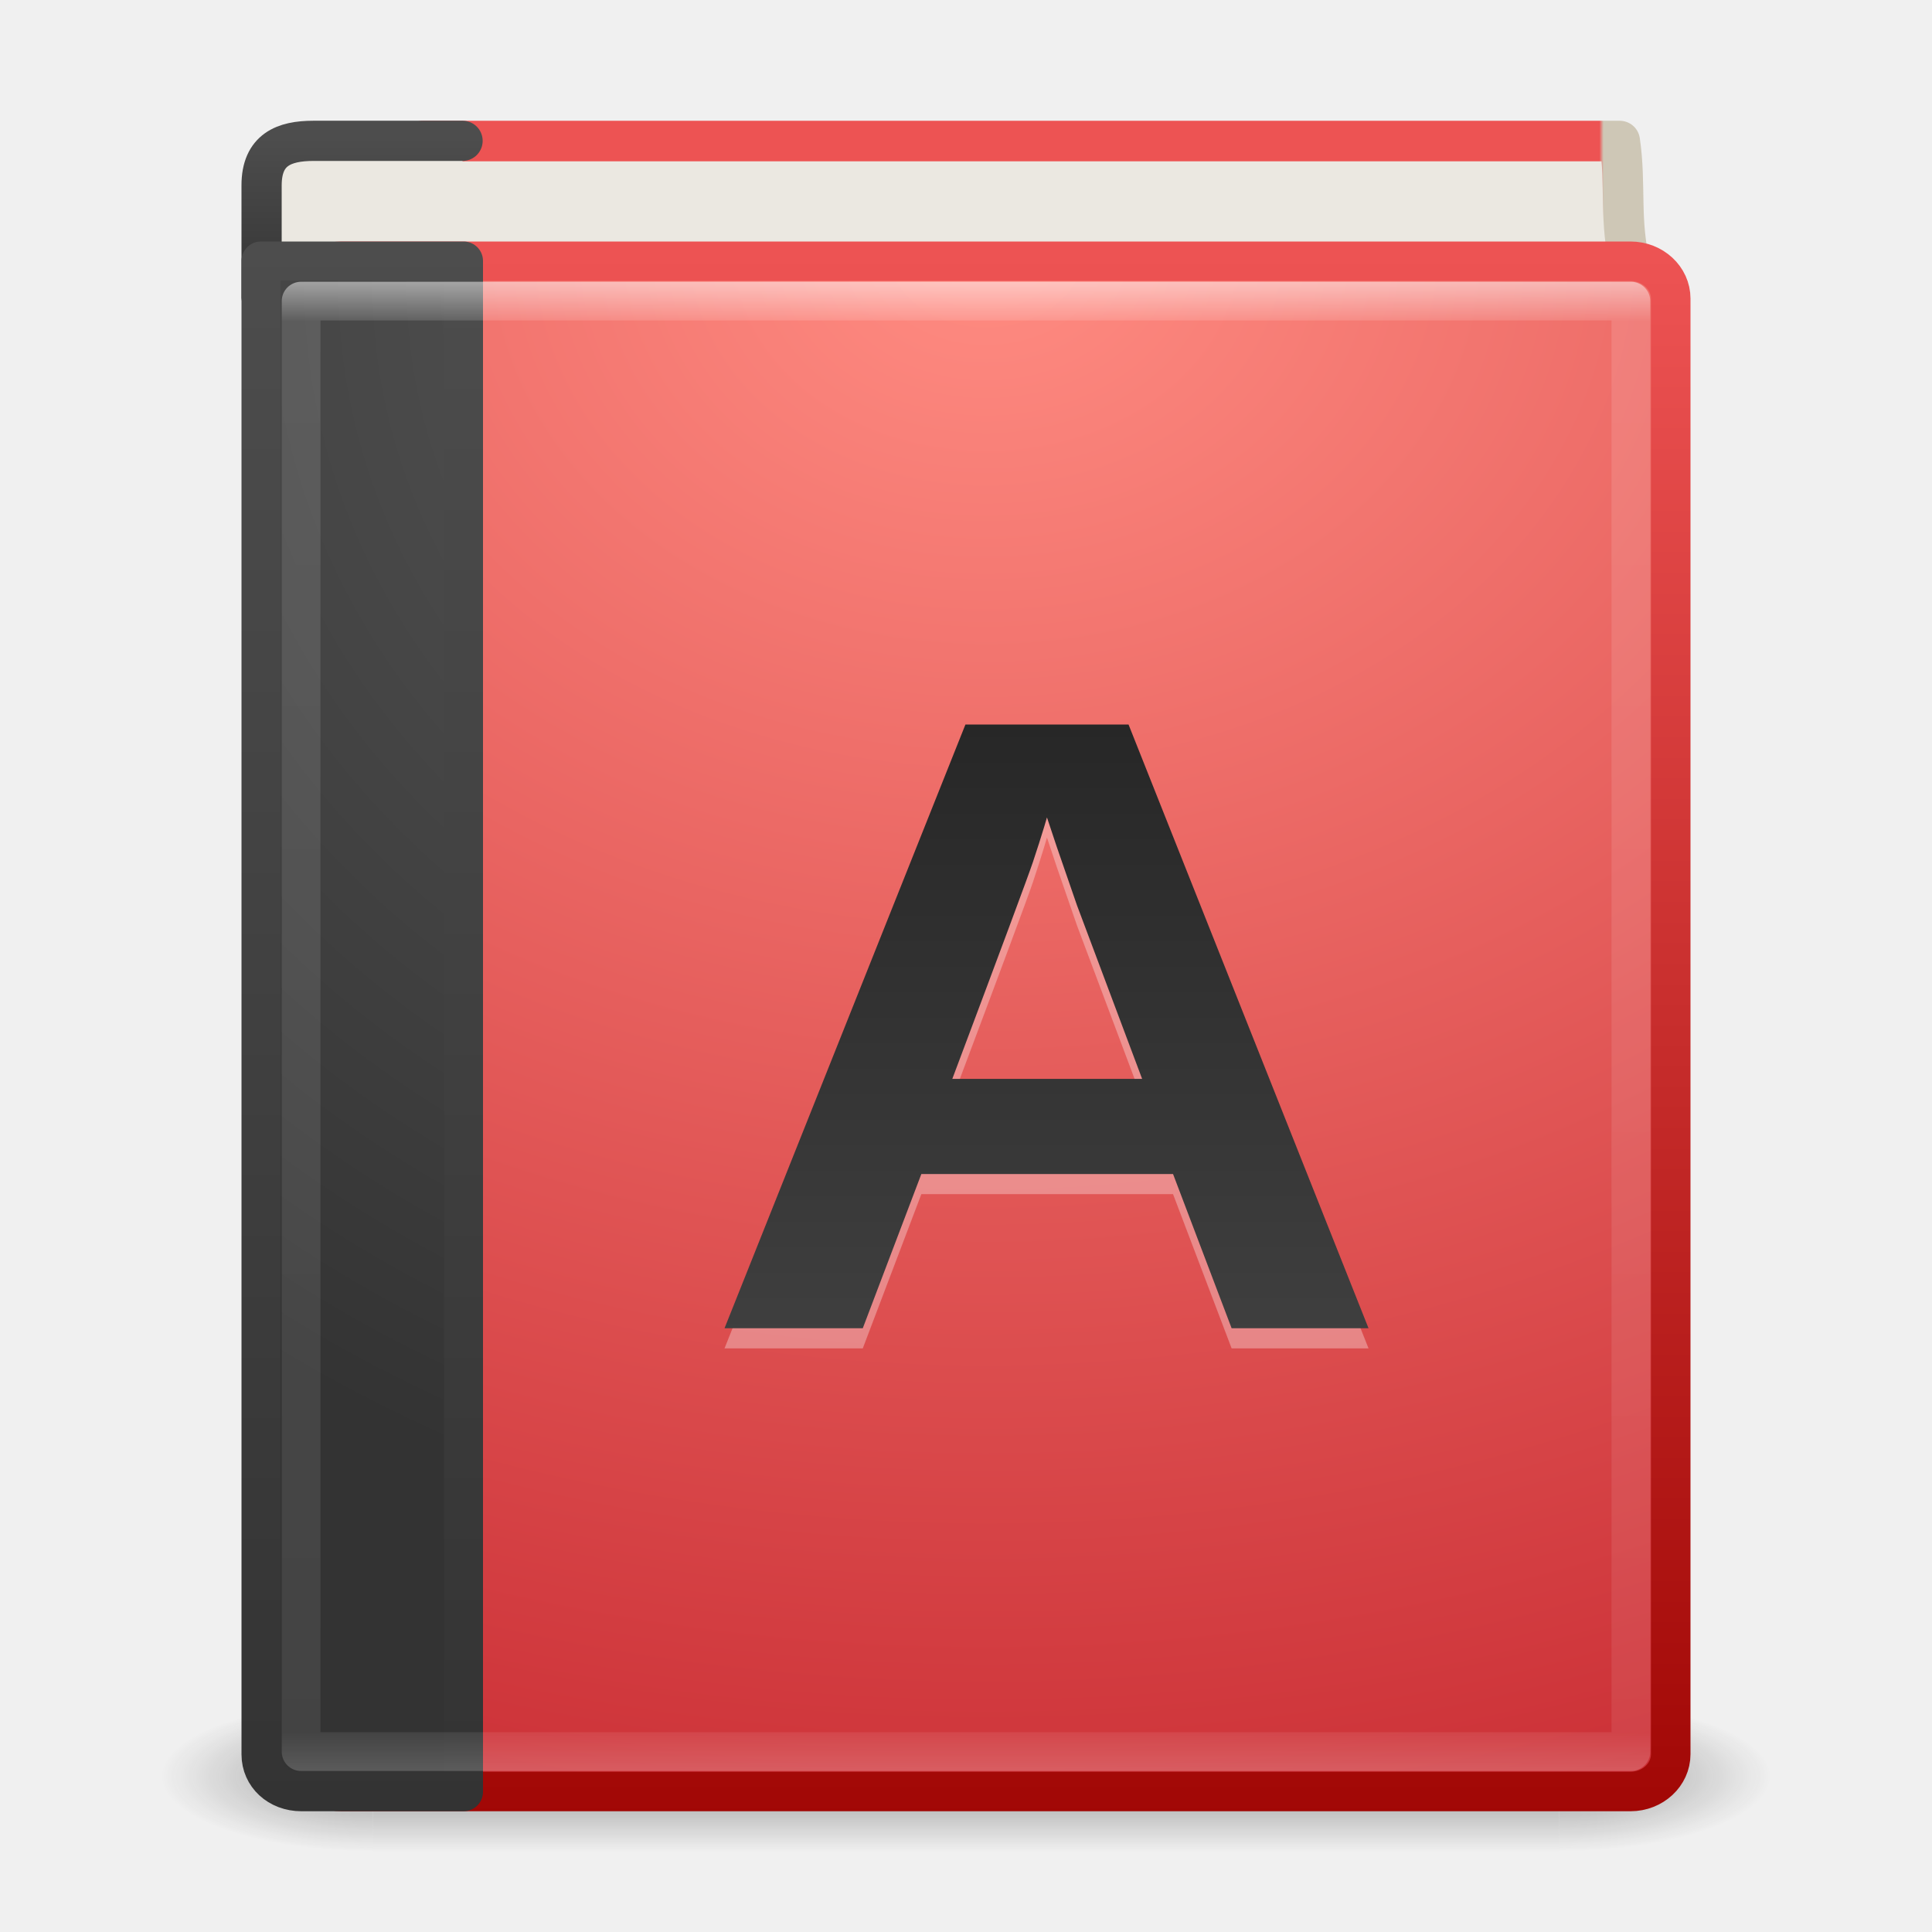
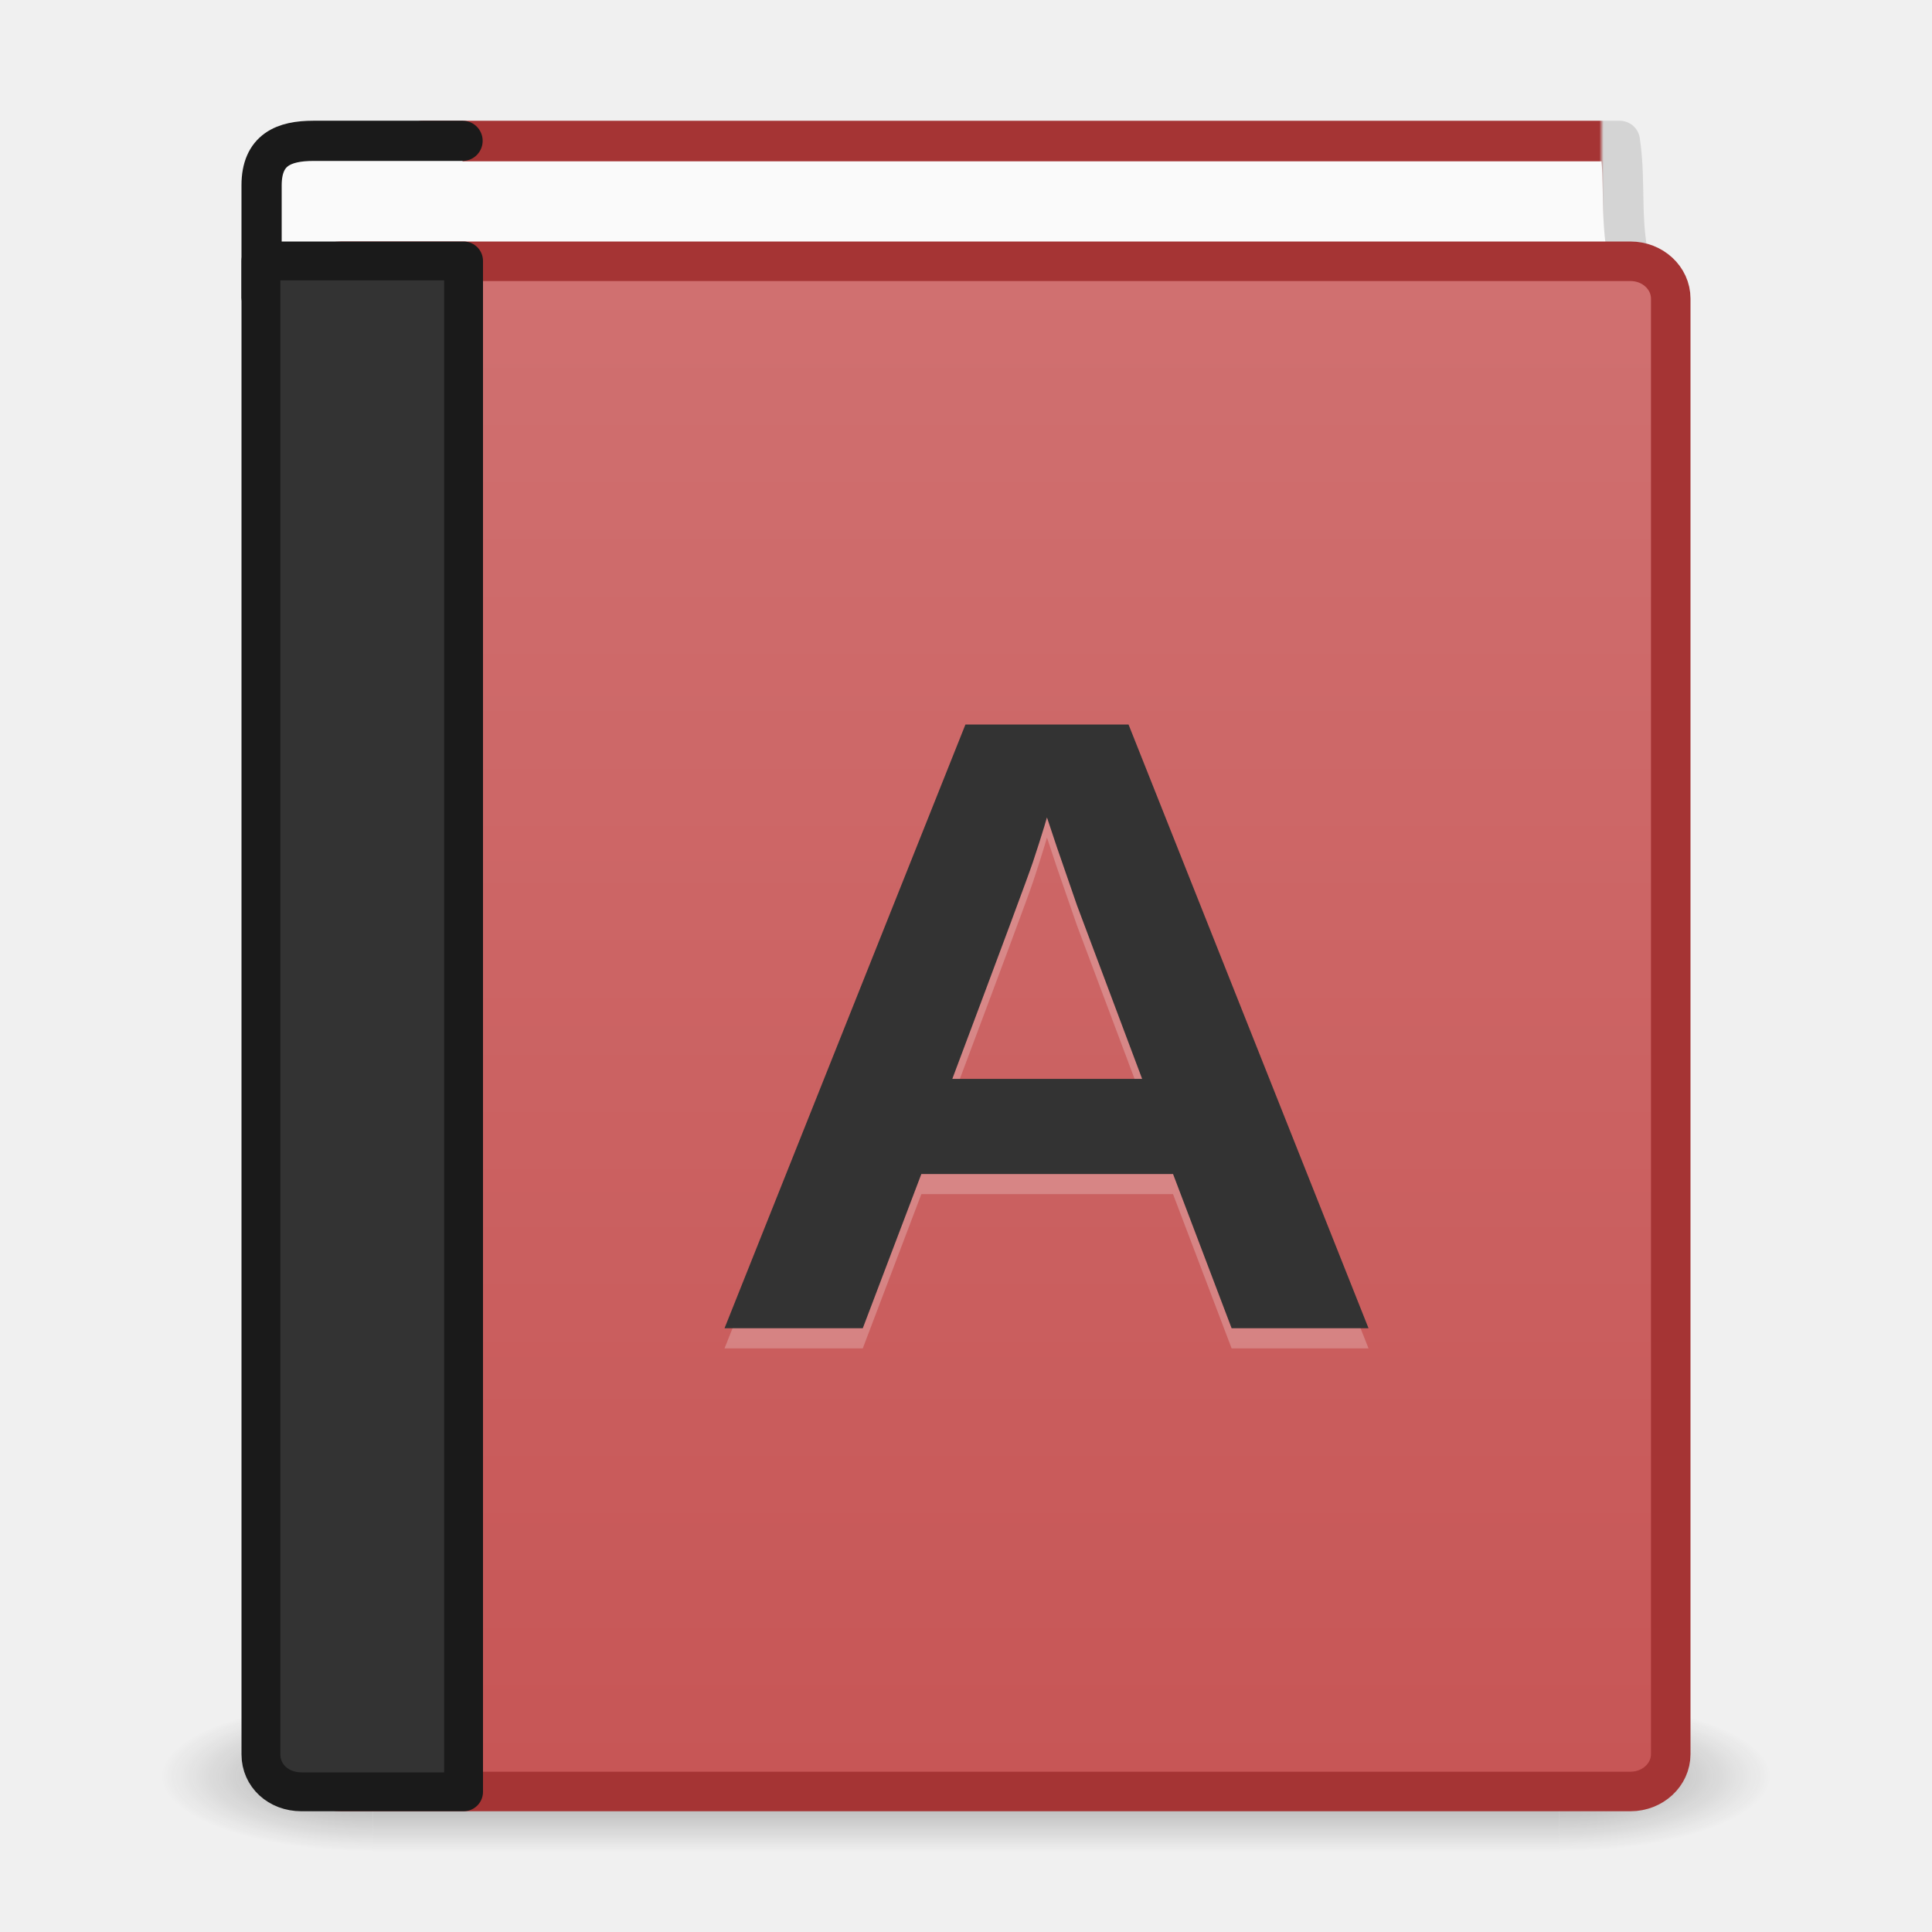
<svg xmlns="http://www.w3.org/2000/svg" xmlns:xlink="http://www.w3.org/1999/xlink" width="48" height="48" viewBox="0 0 48 48" id="svg2" version="1.1">
  <defs id="defs4">
+     <linearGradient id="linearGradient878">
+       <stop style="stop-color:#d07070;stop-opacity:1;" offset="0" id="stop874" />
+       <stop style="stop-color:#c75656;stop-opacity:1" offset="1" id="stop876" />
+     </linearGradient>
    <linearGradient id="linearGradient4237">
      <stop id="stop4239" style="stop-color:#333333;stop-opacity:1" offset="0" />
      <stop id="stop4241" style="stop-color:#4d4d4d;stop-opacity:1" offset="1" />
    </linearGradient>
    <linearGradient id="linearGradient4227">
      <stop id="stop4229" style="stop-color:#666666;stop-opacity:1" offset="0" />
      <stop id="stop4231" style="stop-color:#4d4d4d;stop-opacity:1" offset="0.262" />
      <stop id="stop4233" style="stop-color:#333333;stop-opacity:1" offset="0.705" />
      <stop id="stop4235" style="stop-color:#333333;stop-opacity:1" offset="1" />
    </linearGradient>
    <linearGradient id="linearGradient4221">
      <stop id="stop4223" style="stop-color:#333333;stop-opacity:1" offset="0" />
      <stop id="stop4225" style="stop-color:#4d4d4d;stop-opacity:1" offset="1" />
    </linearGradient>
    <linearGradient id="linearGradient3707-319-631-407-324-616-674-812-821-107-178-392-400-6-7">
      <stop offset="0" style="stop-color:#272727;stop-opacity:1" id="stop5440-4-4" />
      <stop offset="1" style="stop-color:#454545;stop-opacity:1" id="stop5442-3-5" />
    </linearGradient>
    <linearGradient gradientTransform="matrix(0.8929234,0,0,0.9740047,2.56984,2.123902)" gradientUnits="userSpaceOnUse" xlink:href="#linearGradient3731" id="linearGradient3142" y2="43" x2="24" y1="5" x1="24" />
    <linearGradient id="linearGradient3731">
      <stop offset="0" style="stop-color:#ffffff;stop-opacity:1" id="stop3733" />
      <stop offset="0.027" style="stop-color:#ffffff;stop-opacity:0.235" id="stop3735" />
      <stop offset="0.974" style="stop-color:#ffffff;stop-opacity:0.157" id="stop3737" />
      <stop offset="1" style="stop-color:#ffffff;stop-opacity:0.392" id="stop3739" />
    </linearGradient>
    <radialGradient gradientTransform="matrix(1.9559109e-8,2.279082,-2.488881,-4.1989388e-8,47.14489,-10.03199)" gradientUnits="userSpaceOnUse" xlink:href="#linearGradient4227" id="radialGradient3145" fy="8.45" fx="7.496" r="20" cy="8.45" cx="7.496" />
    <radialGradient gradientTransform="matrix(0,2.546105,-3.187192,0,45.68716,-56.20304)" gradientUnits="userSpaceOnUse" xlink:href="#linearGradient8967" id="radialGradient3829" fy="6.648" fx="24.502" r="17.498" cy="6.648" cx="24.502" />
    <linearGradient id="linearGradient8967">
      <stop offset="0" style="stop-color:#ff8c82;stop-opacity:1" id="stop8969" />
      <stop offset="1" style="stop-color:#c6262e;stop-opacity:1" id="stop8971" />
    </linearGradient>
    <linearGradient gradientTransform="matrix(0.7015422,0,0,0.683832,2.05065,3.119846)" gradientUnits="userSpaceOnUse" xlink:href="#linearGradient3319" id="linearGradient3153" y2="61.482" x2="32.901" y1="4.648" x1="32.901" />
    <linearGradient id="linearGradient3319">
      <stop offset="0" style="stop-color:#ed5353;stop-opacity:1" id="stop3321" />
      <stop offset="1" style="stop-color:#a10705;stop-opacity:1" id="stop3323" />
    </linearGradient>
    <linearGradient gradientTransform="matrix(0.9986943,0,0,0.1025766,2.005582,3.038161)" gradientUnits="userSpaceOnUse" xlink:href="#linearGradient4221" id="linearGradient3158" y2="3.899" x2="24" y1="44" x1="24" />
    <linearGradient gradientTransform="matrix(0.704412,0,0,0.8644743,2.468037,2.865268)" gradientUnits="userSpaceOnUse" xlink:href="#linearGradient4652" id="linearGradient3163" y2="0.065" x2="54.887" y1="0.065" x1="5.212" />
    <linearGradient id="linearGradient4652">
-       <stop offset="0" style="stop-color:#ed5353;stop-opacity:1" id="stop4654" />
-       <stop offset="0.96" style="stop-color:#ed5353;stop-opacity:1" id="stop4656" />
-       <stop offset="0.963" style="stop-color:#cec7b6;stop-opacity:1" id="stop4658" />
-       <stop offset="1" style="stop-color:#cec7b6;stop-opacity:1" id="stop4660" />
+       <stop offset="0" style="stop-color:#a53434;stop-opacity:1" id="stop4654" />
+       <stop offset="0.96" style="stop-color:#a53434;stop-opacity:1" id="stop4656" />
+       <stop offset="0.963" style="stop-color:#d4d4d4;stop-opacity:1" id="stop4658" />
+       <stop offset="1" style="stop-color:#d4d4d4;stop-opacity:1" id="stop4660" />
    </linearGradient>
    <radialGradient gradientTransform="matrix(2.003784,0,0,1.4,27.98813,-17.4)" gradientUnits="userSpaceOnUse" xlink:href="#linearGradient3688-166-749" id="radialGradient3013" fy="43.5" fx="4.993" r="2.5" cy="43.5" cx="4.993" />
    <linearGradient id="linearGradient3688-166-749">
      <stop offset="0" style="stop-color:#181818;stop-opacity:1" id="stop2883" />
      <stop offset="1" style="stop-color:#181818;stop-opacity:0" id="stop2885" />
    </linearGradient>
    <radialGradient gradientTransform="matrix(2.003784,0,0,1.4,-20.01187,-104.4)" gradientUnits="userSpaceOnUse" xlink:href="#linearGradient3688-166-749" id="radialGradient3015" fy="43.5" fx="4.993" r="2.5" cy="43.5" cx="4.993" />
    <linearGradient id="linearGradient3702-501-757">
      <stop offset="0" style="stop-color:#181818;stop-opacity:0" id="stop2895" />
      <stop offset="0.5" style="stop-color:#181818;stop-opacity:1" id="stop2897" />
      <stop offset="1" style="stop-color:#181818;stop-opacity:0" id="stop2899" />
    </linearGradient>
    <linearGradient gradientUnits="userSpaceOnUse" xlink:href="#linearGradient3702-501-757" id="linearGradient4043" y2="39.999" x2="25.058" y1="47.028" x1="25.058" />
-     <linearGradient xlink:href="#linearGradient4237" id="linearGradient4675" gradientUnits="userSpaceOnUse" gradientTransform="matrix(1.006724,0,0,0.9752211,1.952931,2.094693)" x1="24" y1="44" x2="24" y2="3.899" />
-     <linearGradient xlink:href="#linearGradient3707-319-631-407-324-616-674-812-821-107-178-392-400-6-7" id="linearGradient4246" x1="25.181" y1="16.203" x2="25.181" y2="38.008" gradientUnits="userSpaceOnUse" />
+     <linearGradient xlink:href="#linearGradient878" id="linearGradient880" x1="26" y1="7" x2="26" y2="44" gradientUnits="userSpaceOnUse" />
  </defs>
  <g transform="matrix(1.052632,0,0,0.5338563,-1.263158,20.90875)" id="g3712" style="opacity:0.4">
    <rect width="5" height="7" x="38" y="40" id="rect2801" style="fill:url(#radialGradient3013);fill-opacity:1;stroke:none" />
    <rect width="5" height="7" x="-10" y="-47" transform="scale(-1,-1)" id="rect3696" style="fill:url(#radialGradient3015);fill-opacity:1;stroke:none" />
    <rect width="28" height="7" x="10" y="40" id="rect3700" style="fill:url(#linearGradient4043);fill-opacity:1;stroke:none" />
  </g>
-   <path d="M 40.512,6.647 C 40.222,5.5 40.403,4.597 40.242,3.504 l -29.739,0 0.176,3.471" id="path2723" style="display:inline;fill:#ebe8e1;fill-opacity:1;stroke:url(#linearGradient3163);stroke-width:1.007;stroke-linecap:butt;stroke-linejoin:round;stroke-miterlimit:0;stroke-dasharray:none;stroke-dashoffset:0;stroke-opacity:1" />
-   <path d="m 11.493,7.5 -3.995,0 c -0.57,0 -0.999,-0.042 -0.999,-0.098 l 0,-2.797 c 0,-0.888 0.558,-1.106 1.289,-1.106 l 3.704,0" id="rect5505-21-3-9" style="color:#000000;display:inline;overflow:visible;visibility:visible;fill:#ebe8e1;fill-opacity:1;fill-rule:nonzero;stroke:url(#linearGradient3158);stroke-width:0.999;stroke-linecap:round;stroke-linejoin:round;stroke-miterlimit:4;stroke-dasharray:none;stroke-dashoffset:0;stroke-opacity:1;marker:none;enable-background:accumulate" />
-   <rect width="34.018" height="38.018" rx="1.001" ry="0.928" x="7.491" y="6.491" id="rect2719" style="display:inline;fill:url(#radialGradient3829);fill-opacity:1;stroke:url(#linearGradient3153);stroke-width:0.982;stroke-linecap:round;stroke-linejoin:round;stroke-miterlimit:0;stroke-dasharray:none;stroke-dashoffset:0;stroke-opacity:1" />
-   <path d="m 11.517,6.483 c 0,0 0,26.446 0,38.034 l -4.027,0 c -0.575,0 -1.007,-0.403 -1.007,-0.928 l 0,-37.106 z" id="rect5505-21-3" style="color:#000000;display:inline;overflow:visible;visibility:visible;fill:url(#radialGradient3145);fill-opacity:1;fill-rule:nonzero;stroke:url(#linearGradient4675);stroke-width:0.966;stroke-linecap:round;stroke-linejoin:round;stroke-miterlimit:4;stroke-dasharray:none;stroke-dashoffset:0;stroke-opacity:1;marker:none;enable-background:accumulate" />
-   <rect width="33.038" height="36.038" x="7.481" y="7.481" id="rect6741-0" style="opacity:0.5;fill:none;stroke:url(#linearGradient3142);stroke-width:0.962;stroke-linecap:round;stroke-linejoin:round;stroke-miterlimit:4;stroke-dasharray:none;stroke-dashoffset:0;stroke-opacity:1" />
-   <g transform="matrix(0.9530884,0,0,0.871325,2.000001,4.382353)" style="font-style:normal;font-weight:normal;font-size:25.022px;line-height:125%;font-family:sans-serif;letter-spacing:0px;word-spacing:0px;fill:#ffffff;fill-opacity:0.322;stroke:none;stroke-width:1px;stroke-linecap:butt;stroke-linejoin:miter;stroke-opacity:1" id="text4689-3">
-     <path d="m 30.007,33.418 -1.527,-4.398 -6.561,0 -1.527,4.398 -3.604,0 6.28,-17.215 4.252,0 6.256,17.215 -3.568,0 z m -4.814,-14.564 -0.073,0.269 q -0.122,0.44 -0.293,1.002 -0.171,0.562 -2.101,6.182 l 4.948,0 -1.698,-4.948 -0.525,-1.662 -0.257,-0.843 z" style="font-style:normal;font-variant:normal;font-weight:bold;font-stretch:normal;font-family:sans-serif;-inkscape-font-specification:'sans-serif Bold';fill:#ffffff;fill-opacity:0.322" id="path4694-6" />
+   <path d="M 40.512,6.647 C 40.222,5.5 40.403,4.597 40.242,3.504 l -29.739,0 0.176,3.471" id="path2723" style="display:inline;fill:#fafafa;fill-opacity:1;stroke:url(#linearGradient3163);stroke-width:1.007;stroke-linecap:butt;stroke-linejoin:round;stroke-miterlimit:0;stroke-dasharray:none;stroke-dashoffset:0;stroke-opacity:1" />
+   <path d="m 11.493,7.5 -3.995,0 c -0.57,0 -0.999,-0.042 -0.999,-0.098 l 0,-2.797 c 0,-0.888 0.558,-1.106 1.289,-1.106 l 3.704,0" id="rect5505-21-3-9" style="color:#000000;display:inline;overflow:visible;visibility:visible;fill:#fafafa;fill-opacity:1;fill-rule:nonzero;stroke:#1a1a1a;stroke-width:0.999;stroke-linecap:round;stroke-linejoin:round;stroke-miterlimit:4;stroke-dasharray:none;stroke-dashoffset:0;stroke-opacity:1;marker:none;enable-background:accumulate" />
+   <rect width="34.018" height="38.018" rx="1.001" ry="0.928" x="7.491" y="6.491" id="rect2719" style="display:inline;fill:url(#linearGradient880);fill-opacity:1;stroke:#a53434;stroke-width:0.982;stroke-linecap:round;stroke-linejoin:round;stroke-miterlimit:0;stroke-dasharray:none;stroke-dashoffset:0;stroke-opacity:1" />
+   <path d="m 11.517,6.483 c 0,0 0,26.446 0,38.034 l -4.027,0 c -0.575,0 -1.007,-0.403 -1.007,-0.928 l 0,-37.106 z" id="rect5505-21-3" style="color:#000000;display:inline;overflow:visible;visibility:visible;fill:#333333;fill-opacity:1;fill-rule:nonzero;stroke:#1a1a1a;stroke-width:0.966;stroke-linecap:round;stroke-linejoin:round;stroke-miterlimit:4;stroke-dasharray:none;stroke-dashoffset:0;stroke-opacity:1;marker:none;enable-background:accumulate" />
+   <g transform="matrix(0.9530884,0,0,0.871325,2.000001,4.382353)" style="font-style:normal;font-weight:normal;font-size:25.022px;line-height:125%;font-family:sans-serif;letter-spacing:0px;word-spacing:0px;fill:#ffffff;fill-opacity:1;stroke:none;stroke-width:1px;stroke-linecap:butt;stroke-linejoin:miter;stroke-opacity:1;opacity:0.232" id="text4689-3">
+     <path d="m 30.007,33.418 -1.527,-4.398 h -6.561 l -1.527,4.398 h -3.604 l 6.28,-17.215 h 4.252 l 6.256,17.215 z m -4.814,-14.564 -0.073,0.269 q -0.122,0.44 -0.293,1.002 -0.171,0.562 -2.101,6.182 h 4.948 L 25.975,21.358 25.45,19.697 25.194,18.854 Z" style="font-style:normal;font-variant:normal;font-weight:bold;font-stretch:normal;font-family:sans-serif;-inkscape-font-specification:'sans-serif Bold';fill:#ffffff;fill-opacity:1" id="path4694-6" />
  </g>
-   <g transform="matrix(0.9530884,0,0,0.871325,2.000001,3.882353)" style="font-style:normal;font-weight:normal;font-size:25.022px;line-height:125%;font-family:sans-serif;letter-spacing:0px;word-spacing:0px;fill:url(#linearGradient4246);fill-opacity:1;stroke:none;stroke-width:1px;stroke-linecap:butt;stroke-linejoin:miter;stroke-opacity:1" id="text4689">
-     <path d="m 30.007,33.418 -1.527,-4.398 -6.561,0 -1.527,4.398 -3.604,0 6.28,-17.215 4.252,0 6.256,17.215 -3.568,0 z m -4.814,-14.564 -0.073,0.269 q -0.122,0.44 -0.293,1.002 -0.171,0.562 -2.101,6.182 l 4.948,0 -1.698,-4.948 -0.525,-1.662 -0.257,-0.843 z" style="font-style:normal;font-variant:normal;font-weight:bold;font-stretch:normal;font-family:sans-serif;-inkscape-font-specification:'sans-serif Bold';fill:url(#linearGradient4246);fill-opacity:1.0" id="path4694" />
+   <g transform="matrix(0.9530884,0,0,0.871325,2.000001,3.882353)" style="font-style:normal;font-weight:normal;font-size:25.022px;line-height:125%;font-family:sans-serif;letter-spacing:0px;word-spacing:0px;fill:#333333;fill-opacity:1;stroke:none;stroke-width:1px;stroke-linecap:butt;stroke-linejoin:miter;stroke-opacity:1" id="text4689">
+     <path d="m 30.007,33.418 -1.527,-4.398 -6.561,0 -1.527,4.398 -3.604,0 6.28,-17.215 4.252,0 6.256,17.215 -3.568,0 z m -4.814,-14.564 -0.073,0.269 q -0.122,0.44 -0.293,1.002 -0.171,0.562 -2.101,6.182 l 4.948,0 -1.698,-4.948 -0.525,-1.662 -0.257,-0.843 z" style="font-style:normal;font-variant:normal;font-weight:bold;font-stretch:normal;font-family:sans-serif;-inkscape-font-specification:'sans-serif Bold';fill:#333333;fill-opacity:1" id="path4694" />
  </g>
</svg>
